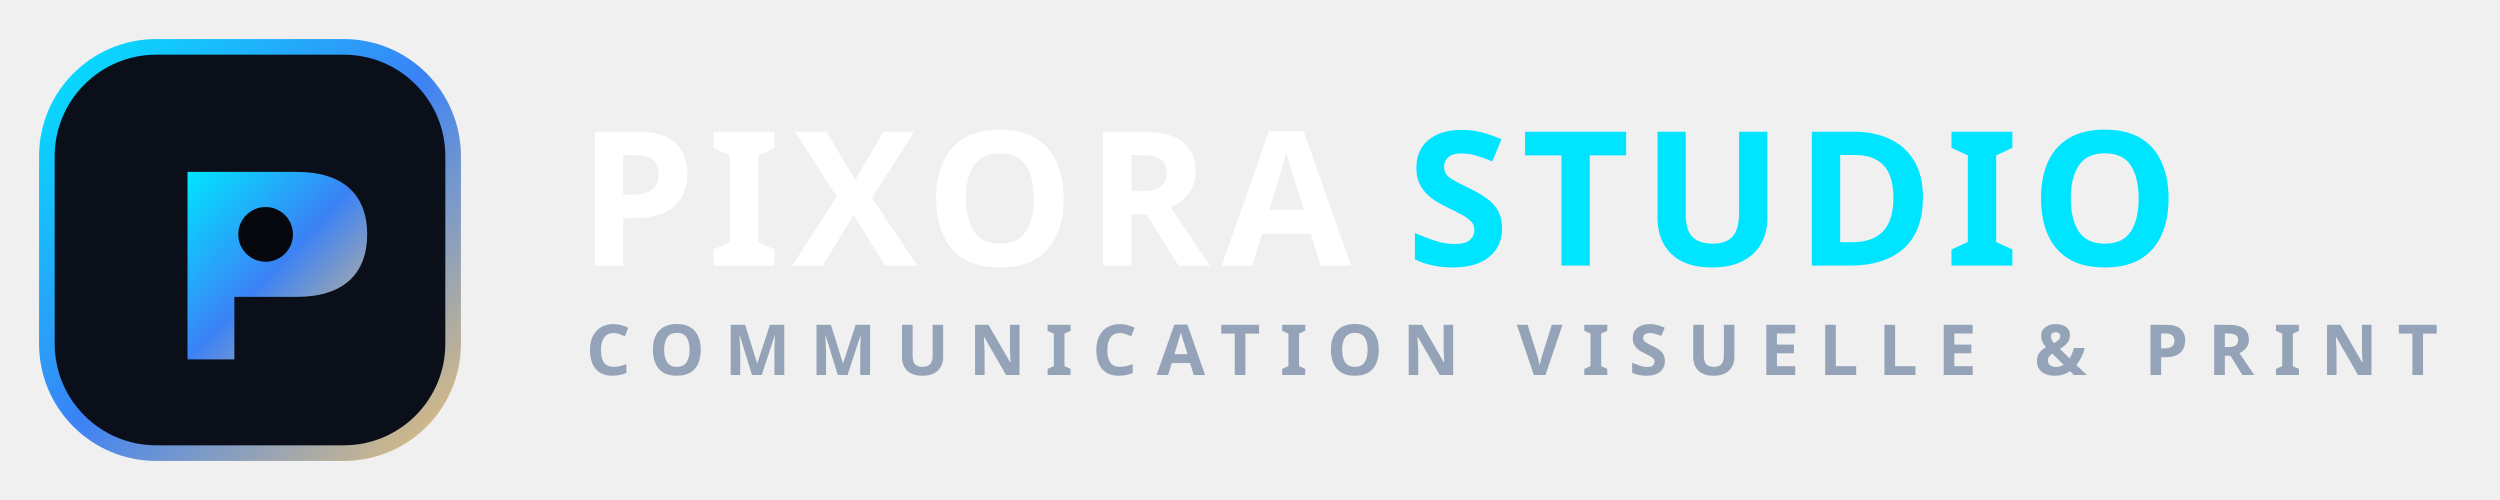
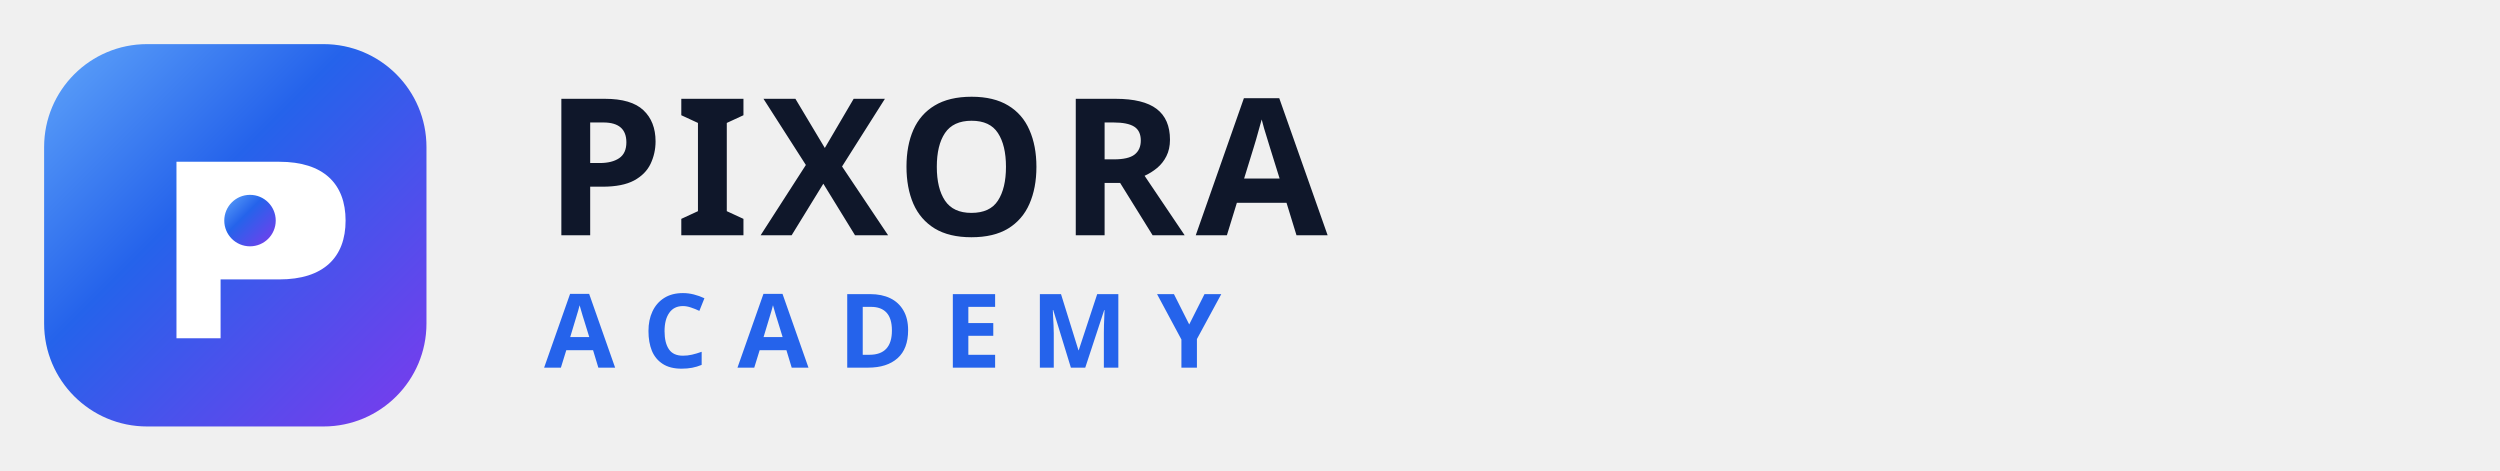
- <svg xmlns="http://www.w3.org/2000/svg" viewBox="0 0 320 64" fill="none">
+ <svg xmlns="http://www.w3.org/2000/svg" viewBox="0 0 340 64" fill="none">
  <defs>
    <linearGradient id="pixoraGrad" x1="0%" y1="0%" x2="100%" y2="100%">
-       <stop offset="0%" stop-color="#00E5FF" />
-       <stop offset="50%" stop-color="#3B82F6" />
-       <stop offset="100%" stop-color="#E5C07B" />
+       <stop offset="0%" stop-color="#60A5FA" />
+       <stop offset="40%" stop-color="#2563EB" />
+       <stop offset="100%" stop-color="#7C3AED" />
+     </linearGradient>
+     <linearGradient id="iconGrad" x1="0%" y1="0%" x2="100%" y2="100%">
+       <stop offset="0%" stop-color="#3B82F6" />
+       <stop offset="50%" stop-color="#8B5CF6" />
+       <stop offset="100%" stop-color="#EC4899" />
    </linearGradient>
  </defs>
  <g transform="translate(6, 6)">
-     <rect width="52" height="52" rx="14" fill="#0B0F19" stroke="url(#pixoraGrad)" stroke-width="2" />
-     <path d="M18 16 H32 C38 16 41 19 41 24 C41 29 38 32 32 32 H24 V40 H18 V16 Z" fill="url(#pixoraGrad)" />
-     <circle cx="28" cy="24" r="3.5" fill="#06080D" />
+     <rect width="52" height="52" rx="14" fill="url(#pixoraGrad)" />
+     <path d="M18 16 H32 C38 16 41 19 41 24 C41 29 38 32 32 32 H24 V40 H18 V16 Z" fill="#FFFFFF" />
+     <circle cx="28" cy="24" r="3.5" fill="url(#pixoraGrad)" />
  </g>
-   <text x="74" y="34" font-family="'Plus Jakarta Sans', sans-serif" font-size="24" font-weight="900" letter-spacing="1.5" fill="#FFFFFF">PIXORA</text>
-   <text x="180" y="34" font-family="'Plus Jakarta Sans', sans-serif" font-size="24" font-weight="800" letter-spacing="1.5" fill="#00E5FF">STUDIO</text>
-   <text x="75" y="48" font-family="'Plus Jakarta Sans', sans-serif" font-size="9" font-weight="700" letter-spacing="2.5" fill="#94A3B8">COMMUNICATION VISUELLE &amp; PRINT</text>
+   <text x="74" y="32" font-family="'Plus Jakarta Sans', sans-serif" font-size="26" font-weight="900" letter-spacing="1.5" fill="#0F172A">PIXORA</text>
+   <text x="74" y="50" font-family="'Plus Jakarta Sans', sans-serif" font-size="14" font-weight="700" letter-spacing="4" fill="#2563EB">ACADEMY</text>
</svg>
